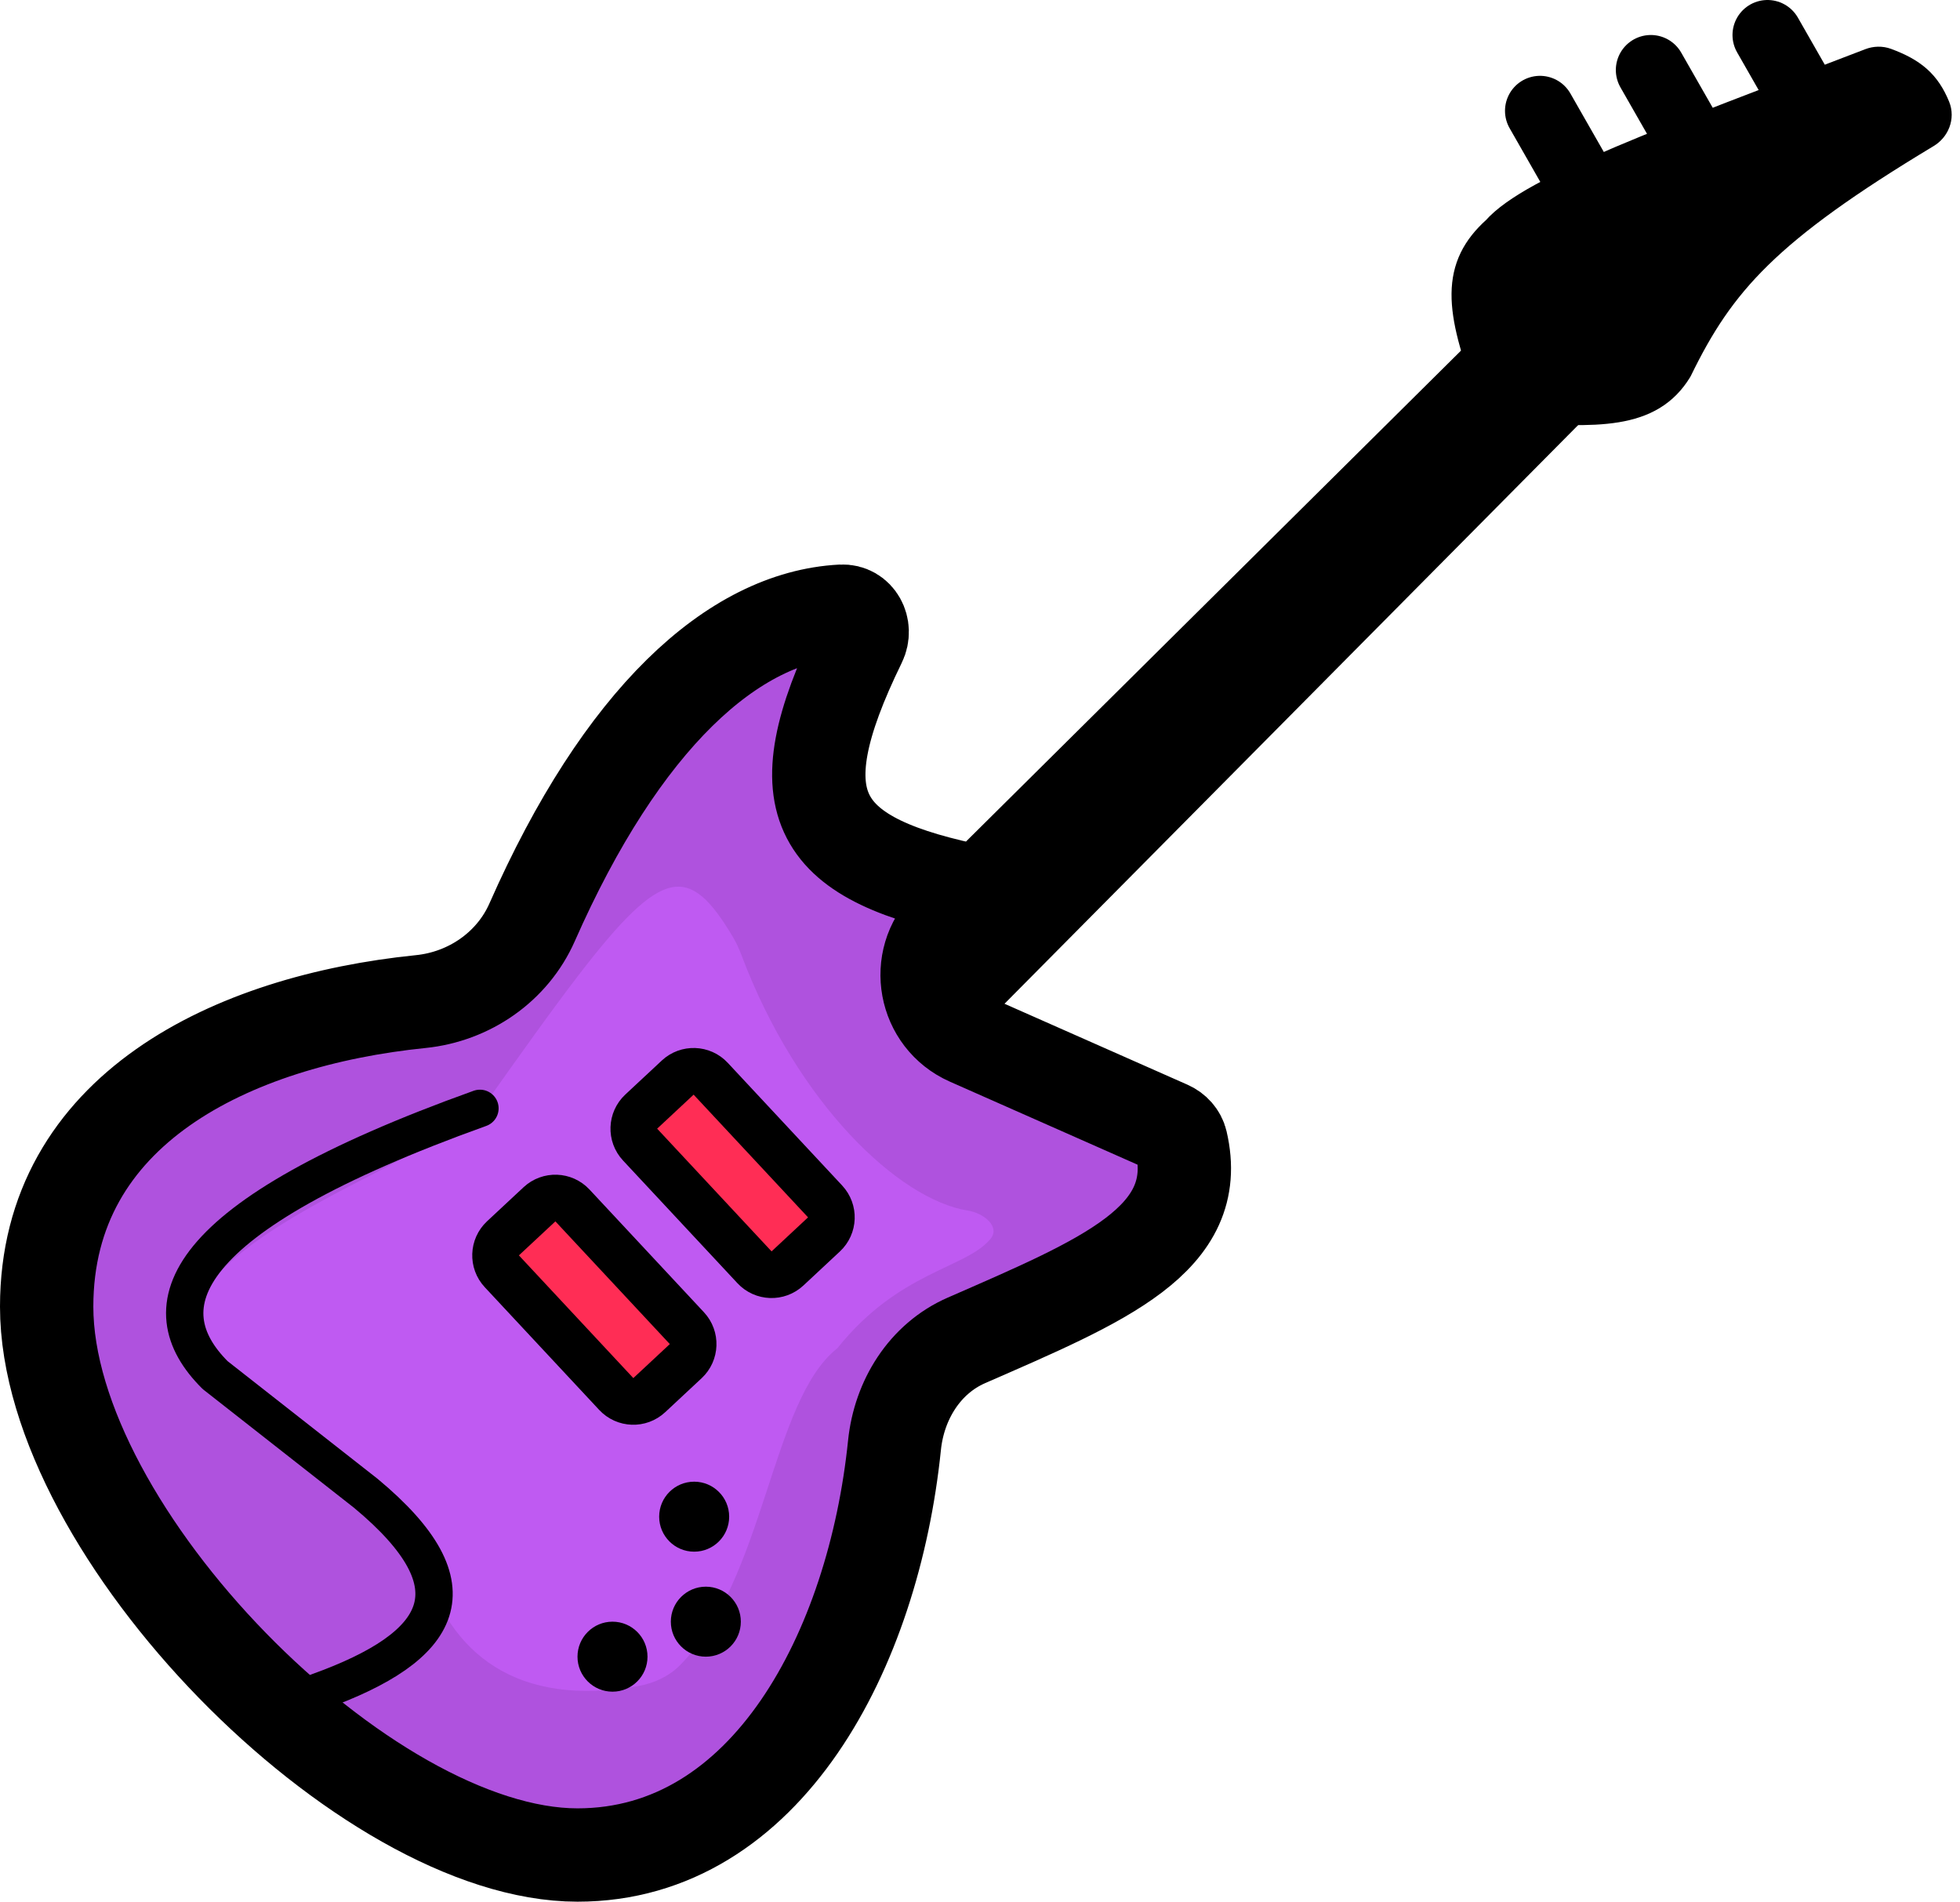
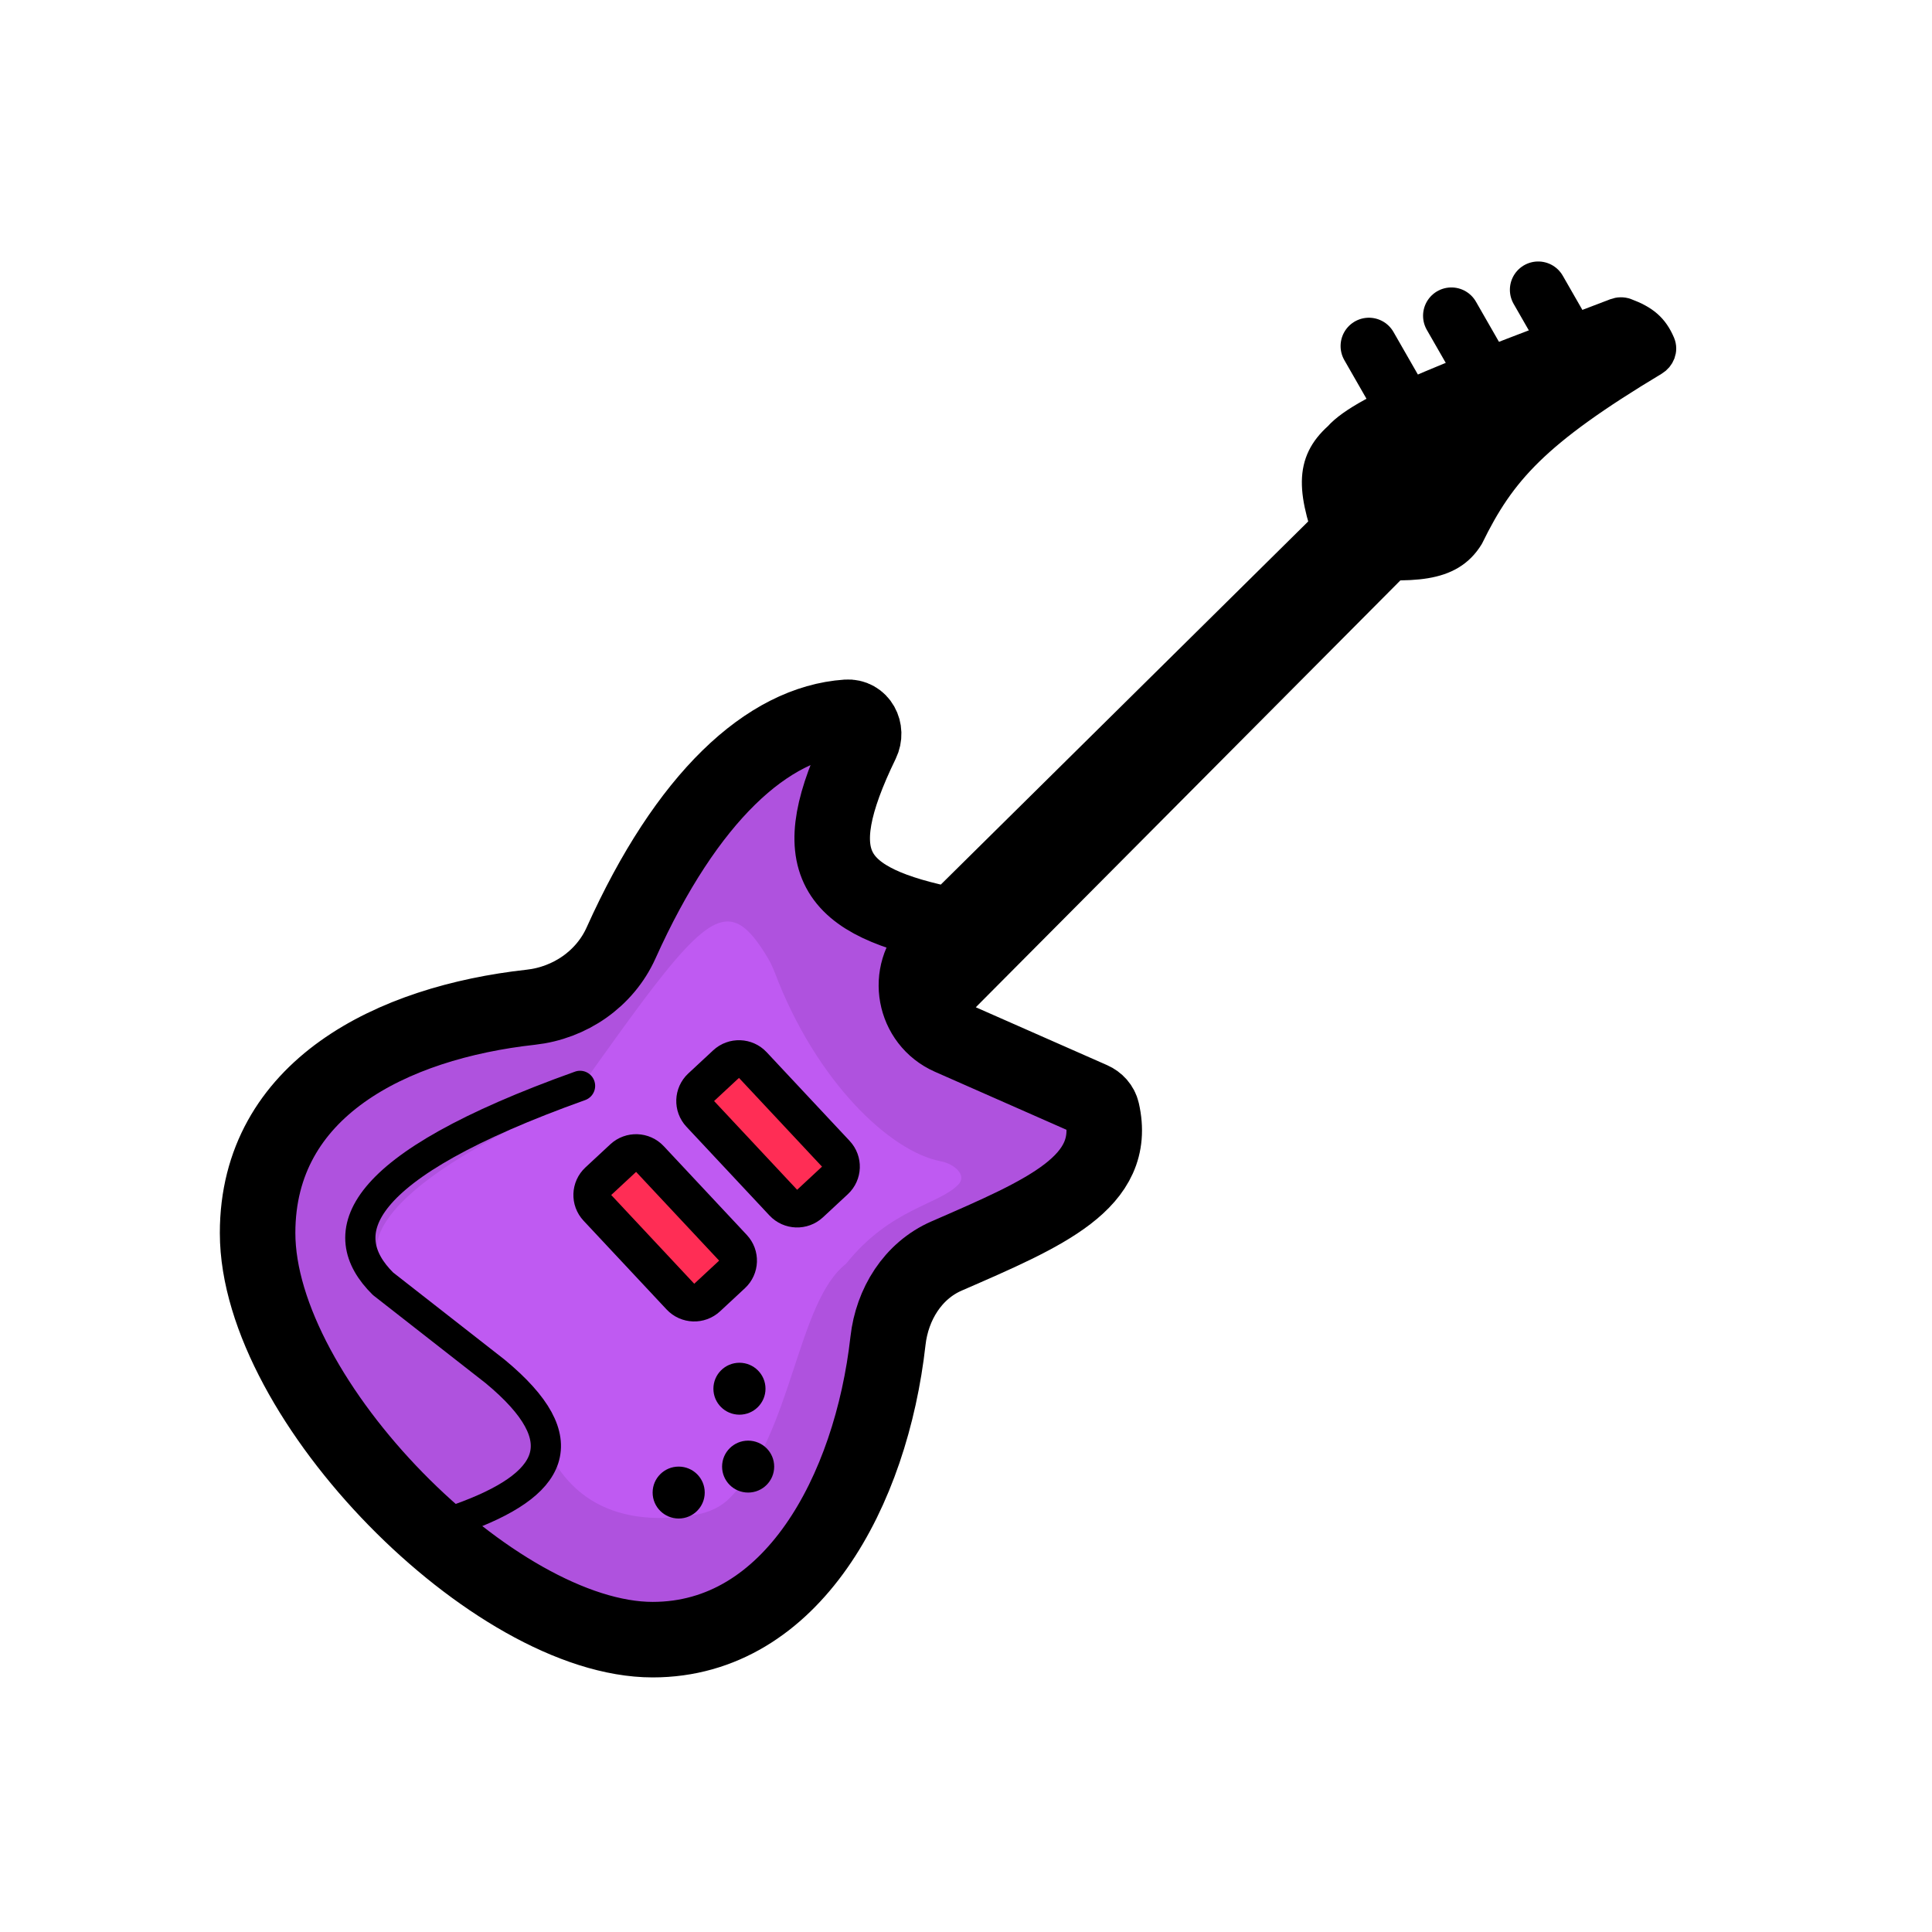
- <svg xmlns="http://www.w3.org/2000/svg" width="168" height="163" viewBox="0 0 168 163" fill="none">
-   <path d="M49.5 159C65.743 159 74.877 141.389 76.671 123.874C77.068 120 79.264 116.451 82.832 114.891C94.569 109.759 103.194 106.245 101.24 97.881C101.108 97.317 100.696 96.866 100.167 96.632L83.041 89.056C79.176 87.347 78.242 82.285 81.243 79.309L84.075 76.5C69.897 73.691 66.829 69.132 73.693 55.069C74.304 53.817 73.523 52.315 72.131 52.388C62.814 52.879 53.281 61.662 45.609 79.054C43.922 82.878 40.217 85.427 36.059 85.849C19.884 87.493 4 95.097 4 112C4 131.33 31.275 159 49.5 159Z" fill="#AF52DE" />
-   <path d="M84.075 76.5L135.5 25.5L138 28L81 85.5M84.075 76.5L81.243 79.309C78.242 82.285 79.176 87.347 83.041 89.056L100.167 96.632C100.696 96.866 101.108 97.317 101.24 97.881C103.194 106.245 94.569 109.759 82.832 114.891C79.264 116.451 77.068 120 76.671 123.874C74.877 141.389 65.743 159 49.5 159C31.275 159 4 131.33 4 112C4 95.097 19.884 87.493 36.059 85.849C40.217 85.427 43.922 82.878 45.609 79.054C53.281 61.662 62.814 52.879 72.131 52.388C73.523 52.315 74.304 53.817 73.693 55.069C66.829 69.132 69.897 73.691 84.075 76.5Z" stroke="black" stroke-width="8" />
-   <path d="M82.962 103.764C84.329 103.98 85.778 105.151 84.886 106.209C82.746 108.748 77.05 108.957 71.764 115.573C66.075 120.055 65.6 135.315 58.304 142.713C57.352 143.679 56.087 144.265 54.753 144.509C44.366 146.412 38.422 141.792 36.264 133.828C28.841 126.637 22.772 120.908 18.302 116.702C12.304 111.058 23.899 104.769 31.231 101.018C34.725 99.23 38.28 97.297 41.263 95.073C44.645 90.294 47.36 86.488 49.6 83.573C56.798 74.2 59.083 74.026 62.824 80.317C63.121 80.815 63.361 81.351 63.565 81.893C68.348 94.587 77.049 102.828 82.962 103.764Z" fill="#BF5AF2" />
-   <path d="M165.586 9.317C164.811 7.432 163.738 6.508 161.545 5.693C161.195 5.563 160.805 5.575 160.457 5.709C143.092 12.377 131.509 16.559 128.5 20C125.156 23.005 125.347 26.288 128.134 33.559C128.354 34.134 128.893 34.529 129.506 34.572C137.049 35.104 141.256 35.181 143.5 31.5C147.195 23.911 151.179 19.416 164.92 11.146C165.551 10.766 165.865 9.998 165.586 9.317Z" fill="black" stroke="black" stroke-width="3.2" stroke-linecap="round" stroke-linejoin="round" />
-   <rect x="47.703" y="101.861" width="18.381" height="8.275" rx="2" transform="rotate(47 47.7026 101.861)" fill="#FF2D55" stroke="black" stroke-width="4" />
-   <rect x="59.552" y="91" width="18.381" height="8.275" rx="2" transform="rotate(47 59.5518 91)" fill="#FF2D55" stroke="black" stroke-width="4" />
-   <circle cx="59.5" cy="130" r="3" fill="black" />
-   <circle cx="60.5" cy="139" r="3" fill="black" />
-   <circle cx="52.5" cy="142" r="3" fill="black" />
-   <path d="M27.295 145C37.997 141.147 41.05 136.052 31.359 128L18.444 117.868C12.635 112.091 15.021 104.374 41.139 95" stroke="black" stroke-width="3.2" stroke-linecap="round" stroke-linejoin="round" />
-   <path d="M132 9.5L136 16.5" stroke="black" stroke-width="6" stroke-linecap="round" stroke-linejoin="round" />
-   <path d="M141.5 6L145.5 13" stroke="black" stroke-width="6" stroke-linecap="round" stroke-linejoin="round" />
-   <path d="M151.5 3L155.5 10" stroke="black" stroke-width="6" stroke-linecap="round" stroke-linejoin="round" />
+ <svg xmlns="http://www.w3.org/2000/svg" width="180" height="180" viewBox="0 0 180 180" fill="none">
+   <path d="M60.804 152.763C73.797 152.763 81.166 138.882 82.732 124.919C83.115 121.512 85.046 118.388 88.19 117.019L88.52 116.875C97.596 112.925 104.152 110.072 102.671 103.554C102.558 103.058 102.195 102.663 101.729 102.457L88.529 96.638C85.122 95.136 84.3 90.674 86.948 88.057L88.772 86.254C77.367 84.002 74.85 80.355 80.282 69.165C80.817 68.062 80.127 66.744 78.903 66.828C71.515 67.336 63.975 74.264 57.862 87.853C56.355 91.202 53.101 93.439 49.451 93.842C36.535 95.267 24 101.414 24 114.873C24 130.456 46.062 152.763 60.804 152.763Z" fill="#AF52DE" />
+   <path d="M88.772 86.254L130.369 45.139L132.391 47.154L86.284 93.51M88.772 86.254L86.948 88.057C84.3 90.674 85.122 95.136 88.529 96.638L101.729 102.457C102.195 102.663 102.558 103.058 102.671 103.554C104.17 110.151 97.436 112.994 88.19 117.019C85.046 118.388 83.115 121.512 82.732 124.919C81.166 138.882 73.797 152.763 60.804 152.763C46.062 152.763 24 130.456 24 114.873C24 101.414 36.535 95.267 49.451 93.842C53.101 93.439 56.355 91.202 57.862 87.853C63.975 74.264 71.515 67.336 78.903 66.828C80.127 66.744 80.817 68.062 80.282 69.165C74.85 80.355 77.367 84.002 88.772 86.254Z" stroke="black" stroke-width="7.036" />
+   <path d="M87.674 108.199C88.869 108.425 90.132 109.478 89.291 110.356C87.465 112.263 82.981 112.555 78.813 117.753C74.238 121.346 73.832 133.529 68.027 139.531C67.199 140.386 66.087 140.899 64.915 141.106C56.599 142.574 51.834 138.856 50.098 132.471C44.641 127.202 40.09 122.907 36.59 119.622C31.314 114.669 40.852 108.731 47.266 105.381C49.683 104.118 52.081 102.758 54.142 101.227C56.878 97.374 59.074 94.306 60.885 91.956C66.686 84.428 68.542 84.26 71.549 89.274C71.811 89.713 72.023 90.185 72.205 90.663C76.025 100.722 82.906 107.298 87.674 108.199Z" fill="#BF5AF2" />
+   <path d="M154.668 32.006C154.049 30.555 153.189 29.826 151.473 29.185C151.167 29.07 150.825 29.081 150.519 29.198C136.493 34.565 127.139 37.934 124.707 40.705C122.012 43.118 122.155 45.754 124.384 51.568C124.578 52.073 125.052 52.42 125.591 52.458C131.648 52.882 135.032 52.932 136.84 49.976C139.821 43.872 143.037 40.252 154.089 33.614C154.645 33.28 154.923 32.602 154.668 32.006Z" fill="black" stroke="black" stroke-width="2.814" stroke-linecap="round" stroke-linejoin="round" />
+   <rect width="14.841" height="6.683" rx="1.759" transform="matrix(0.683223 0.73021 -0.732495 0.680772 59.3506 106.7)" fill="#FF2D55" stroke="black" stroke-width="3.518" />
+   <rect width="14.841" height="6.683" rx="1.759" transform="matrix(0.683223 0.73021 -0.732495 0.680772 68.9354 97.9435)" fill="#FF2D55" stroke="black" stroke-width="3.518" />
+   <ellipse cx="68.893" cy="129.384" rx="2.427" ry="2.419" fill="black" />
+   <ellipse cx="69.702" cy="136.64" rx="2.427" ry="2.419" fill="black" />
+   <ellipse cx="63.231" cy="139.058" rx="2.427" ry="2.419" fill="black" />
+   <path d="M42.843 141.477C51.5 138.371 53.969 134.263 46.13 127.772L35.684 119.604C30.985 114.946 32.914 108.725 54.042 101.168" stroke="black" stroke-width="2.814" stroke-linecap="round" stroke-linejoin="round" />
+   <path d="M127.538 32.24L130.773 37.883" stroke="black" stroke-width="5.277" stroke-linecap="round" stroke-linejoin="round" />
+   <path d="M135.222 29.419L138.458 35.062" stroke="black" stroke-width="5.277" stroke-linecap="round" stroke-linejoin="round" />
+   <path d="M143.311 27L146.547 32.643" stroke="black" stroke-width="5.277" stroke-linecap="round" stroke-linejoin="round" />
</svg>
